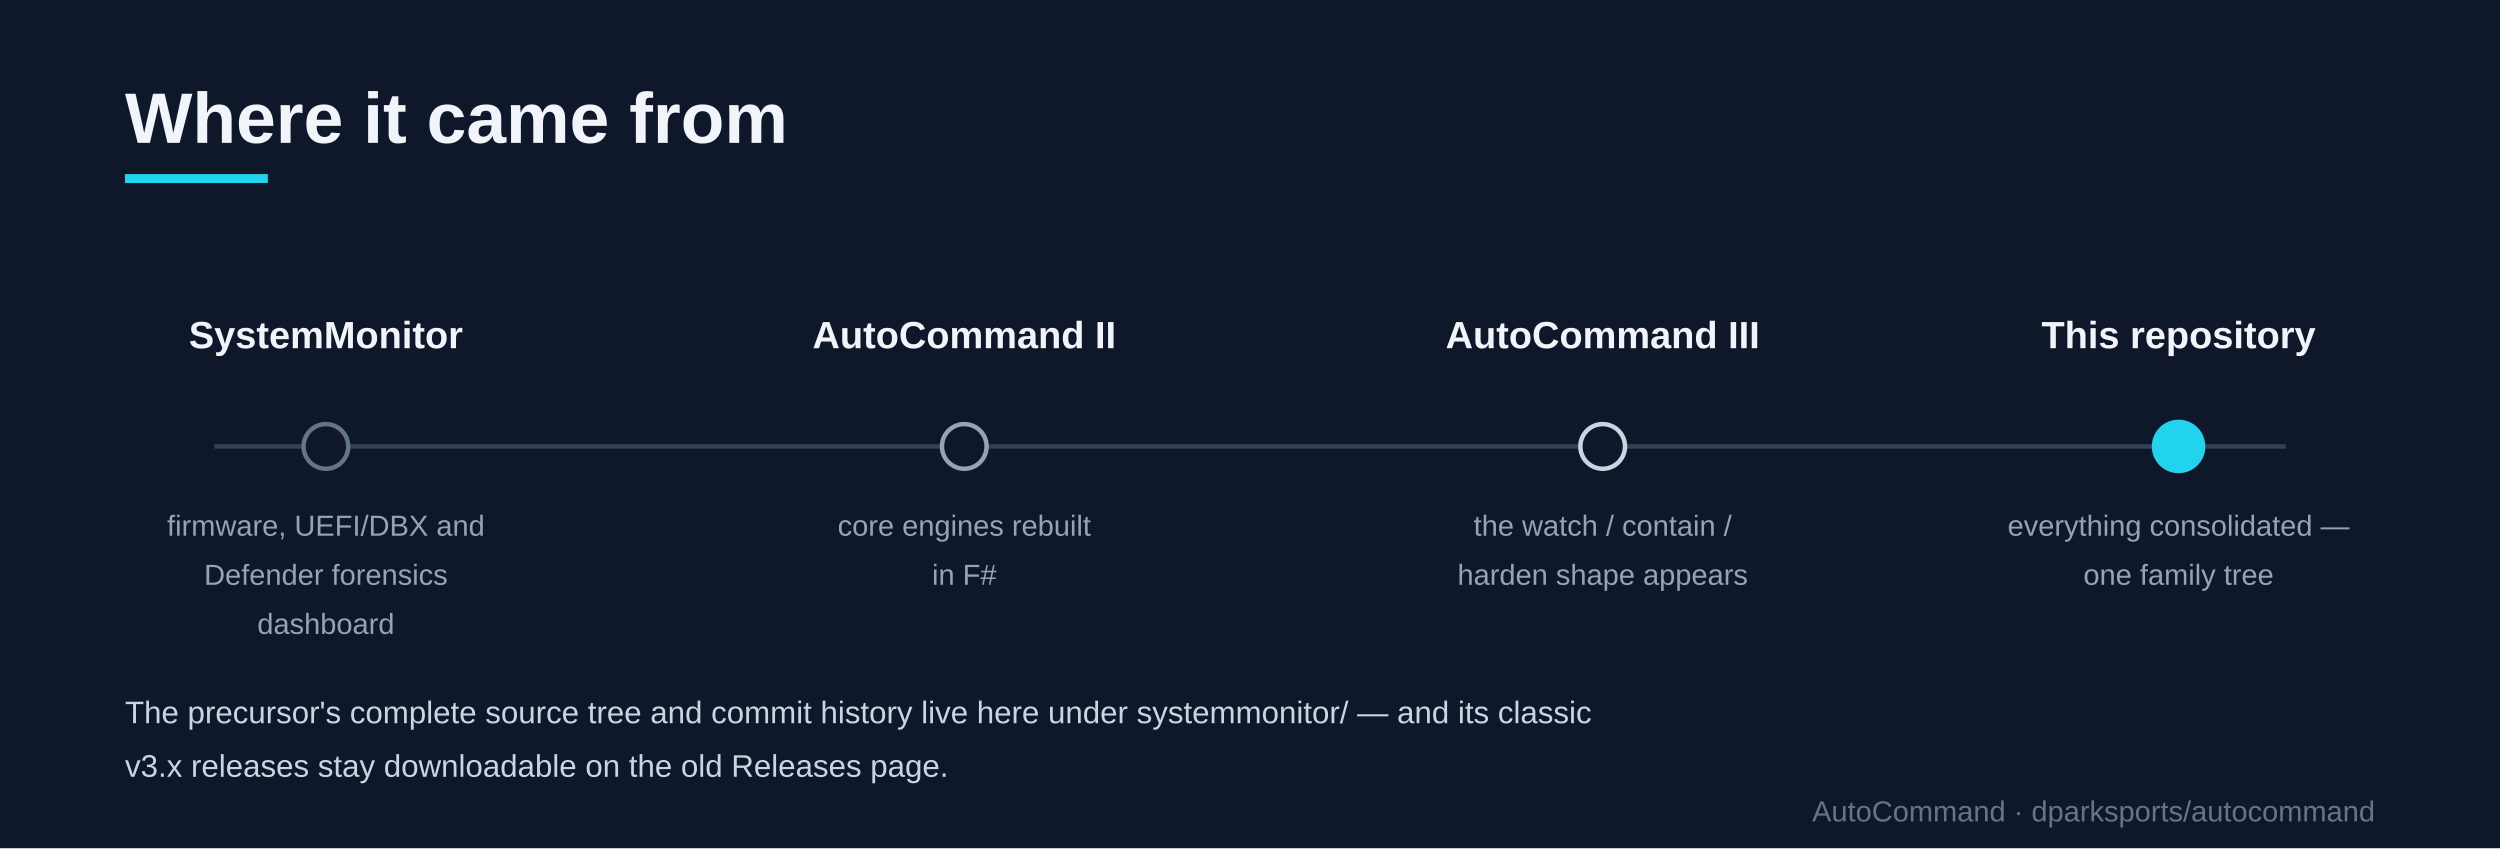
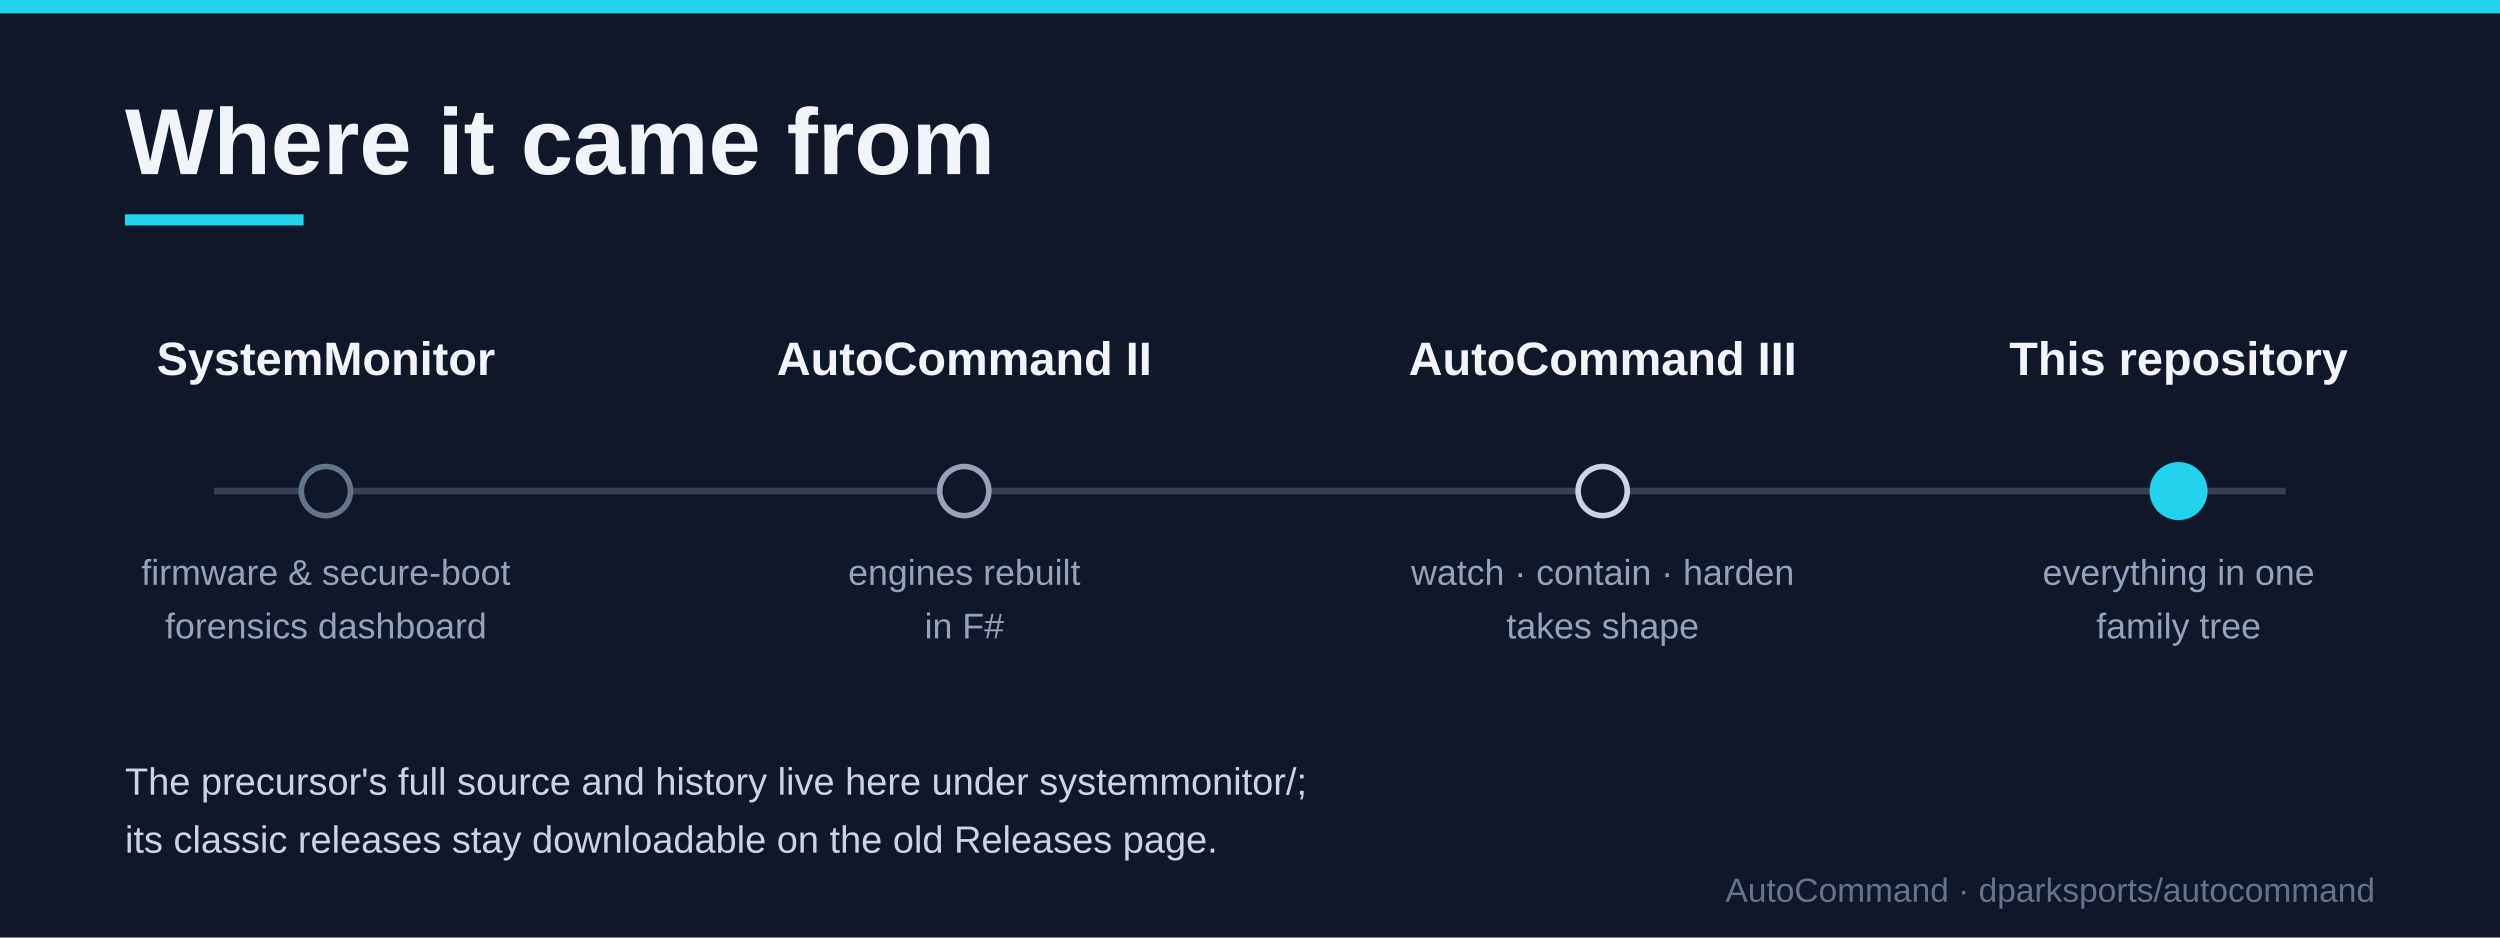
- <svg xmlns="http://www.w3.org/2000/svg" width="1120" height="380" viewBox="0 0 1120 380" role="img" aria-label="Where it came from: SystemMonitor, then AutoCommand II and III, then this one repository">
-   <rect width="1120" height="380" fill="#0f172a" />
+ <svg xmlns="http://www.w3.org/2000/svg" width="1120" height="420" viewBox="0 0 1120 420" role="img" aria-label="Where it came from: SystemMonitor, AutoCommand II and III, this repository">
+   <rect width="1120" height="420" fill="#0f172a" />
+   <rect width="1120" height="6" fill="#22d3ee" />
  <g font-family="Segoe UI, Arial, sans-serif">
-     <text x="56" y="64" font-size="32" font-weight="700" fill="#f1f5f9">Where it came from</text>
-     <rect x="56" y="78" width="64" height="4" fill="#22d3ee" />
-     <line x1="96" y1="200" x2="1024" y2="200" stroke="#334155" stroke-width="2" />
-     <circle cx="146" cy="200" r="10" fill="#0f172a" stroke="#64748b" stroke-width="2" />
-     <text x="146" y="156" font-size="17" font-weight="700" fill="#f1f5f9" text-anchor="middle">SystemMonitor</text>
-     <text x="146" y="240" font-size="13" fill="#94a3b8" text-anchor="middle">firmware, UEFI/DBX and</text>
-     <text x="146" y="262" font-size="13" fill="#94a3b8" text-anchor="middle">Defender forensics</text>
-     <text x="146" y="284" font-size="13" fill="#94a3b8" text-anchor="middle">dashboard</text>
-     <circle cx="432" cy="200" r="10" fill="#0f172a" stroke="#94a3b8" stroke-width="2" />
-     <text x="432" y="156" font-size="17" font-weight="700" fill="#f1f5f9" text-anchor="middle">AutoCommand II</text>
-     <text x="432" y="240" font-size="13" fill="#94a3b8" text-anchor="middle">core engines rebuilt</text>
-     <text x="432" y="262" font-size="13" fill="#94a3b8" text-anchor="middle">in F#</text>
-     <circle cx="718" cy="200" r="10" fill="#0f172a" stroke="#cbd5e1" stroke-width="2" />
-     <text x="718" y="156" font-size="17" font-weight="700" fill="#f1f5f9" text-anchor="middle">AutoCommand III</text>
-     <text x="718" y="240" font-size="13" fill="#94a3b8" text-anchor="middle">the watch / contain /</text>
-     <text x="718" y="262" font-size="13" fill="#94a3b8" text-anchor="middle">harden shape appears</text>
-     <circle cx="976" cy="200" r="12" fill="#22d3ee" />
-     <text x="976" y="156" font-size="17" font-weight="700" fill="#f1f5f9" text-anchor="middle">This repository</text>
-     <text x="976" y="240" font-size="13" fill="#94a3b8" text-anchor="middle">everything consolidated —</text>
-     <text x="976" y="262" font-size="13" fill="#94a3b8" text-anchor="middle">one family tree</text>
-     <text x="56" y="324" font-size="14" fill="#cbd5e1">The precursor's complete source tree and commit history live here under systemmonitor/ — and its classic</text>
-     <text x="56" y="348" font-size="14" fill="#cbd5e1">v3.x releases stay downloadable on the old Releases page.</text>
-     <text x="1064" y="368" font-size="13" fill="#64748b" text-anchor="end">AutoCommand · dparksports/autocommand</text>
+     <text x="56" y="78" font-size="42" font-weight="700" fill="#f1f5f9">Where it came from</text>
+     <rect x="56" y="96" width="80" height="5" fill="#22d3ee" />
+     <line x1="96" y1="220" x2="1024" y2="220" stroke="#334155" stroke-width="3" />
+     <circle cx="146" cy="220" r="11" fill="#0f172a" stroke="#64748b" stroke-width="2.5" />
+     <text x="146" y="168" font-size="21" font-weight="700" fill="#f1f5f9" text-anchor="middle">SystemMonitor</text>
+     <text x="146" y="262" font-size="16" fill="#94a3b8" text-anchor="middle">firmware &amp; secure-boot</text>
+     <text x="146" y="286" font-size="16" fill="#94a3b8" text-anchor="middle">forensics dashboard</text>
+     <circle cx="432" cy="220" r="11" fill="#0f172a" stroke="#94a3b8" stroke-width="2.5" />
+     <text x="432" y="168" font-size="21" font-weight="700" fill="#f1f5f9" text-anchor="middle">AutoCommand II</text>
+     <text x="432" y="262" font-size="16" fill="#94a3b8" text-anchor="middle">engines rebuilt</text>
+     <text x="432" y="286" font-size="16" fill="#94a3b8" text-anchor="middle">in F#</text>
+     <circle cx="718" cy="220" r="11" fill="#0f172a" stroke="#cbd5e1" stroke-width="2.5" />
+     <text x="718" y="168" font-size="21" font-weight="700" fill="#f1f5f9" text-anchor="middle">AutoCommand III</text>
+     <text x="718" y="262" font-size="16" fill="#94a3b8" text-anchor="middle">watch · contain · harden</text>
+     <text x="718" y="286" font-size="16" fill="#94a3b8" text-anchor="middle">takes shape</text>
+     <circle cx="976" cy="220" r="13" fill="#22d3ee" />
+     <text x="976" y="168" font-size="21" font-weight="700" fill="#f1f5f9" text-anchor="middle">This repository</text>
+     <text x="976" y="262" font-size="16" fill="#94a3b8" text-anchor="middle">everything in one</text>
+     <text x="976" y="286" font-size="16" fill="#94a3b8" text-anchor="middle">family tree</text>
+     <text x="56" y="356" font-size="17" fill="#cbd5e1">The precursor's full source and history live here under systemmonitor/;</text>
+     <text x="56" y="382" font-size="17" fill="#cbd5e1">its classic releases stay downloadable on the old Releases page.</text>
+     <text x="1064" y="404" font-size="15" fill="#64748b" text-anchor="end">AutoCommand · dparksports/autocommand</text>
  </g>
</svg>
